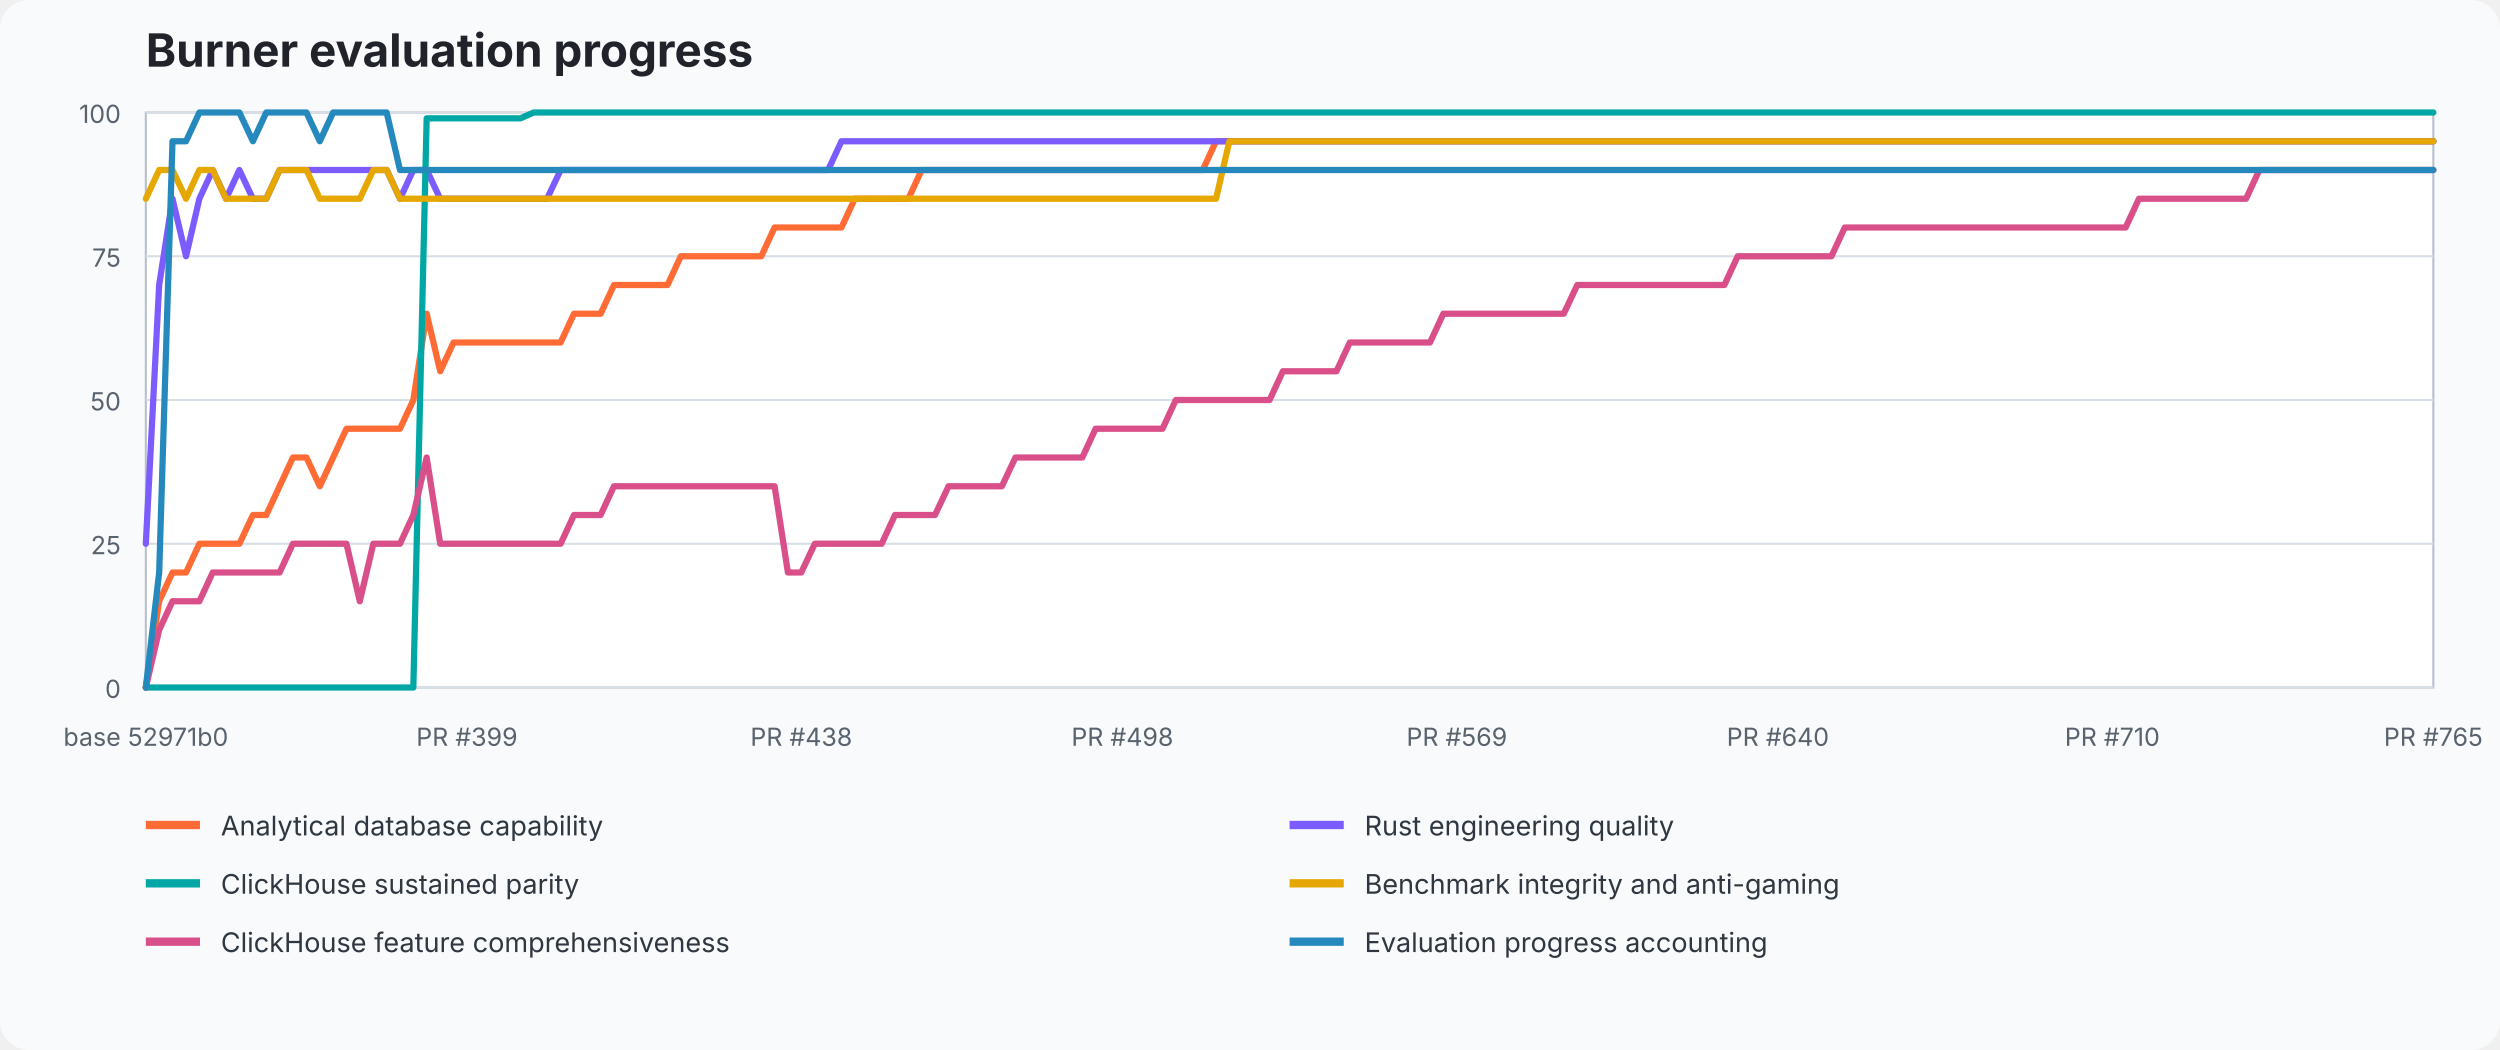
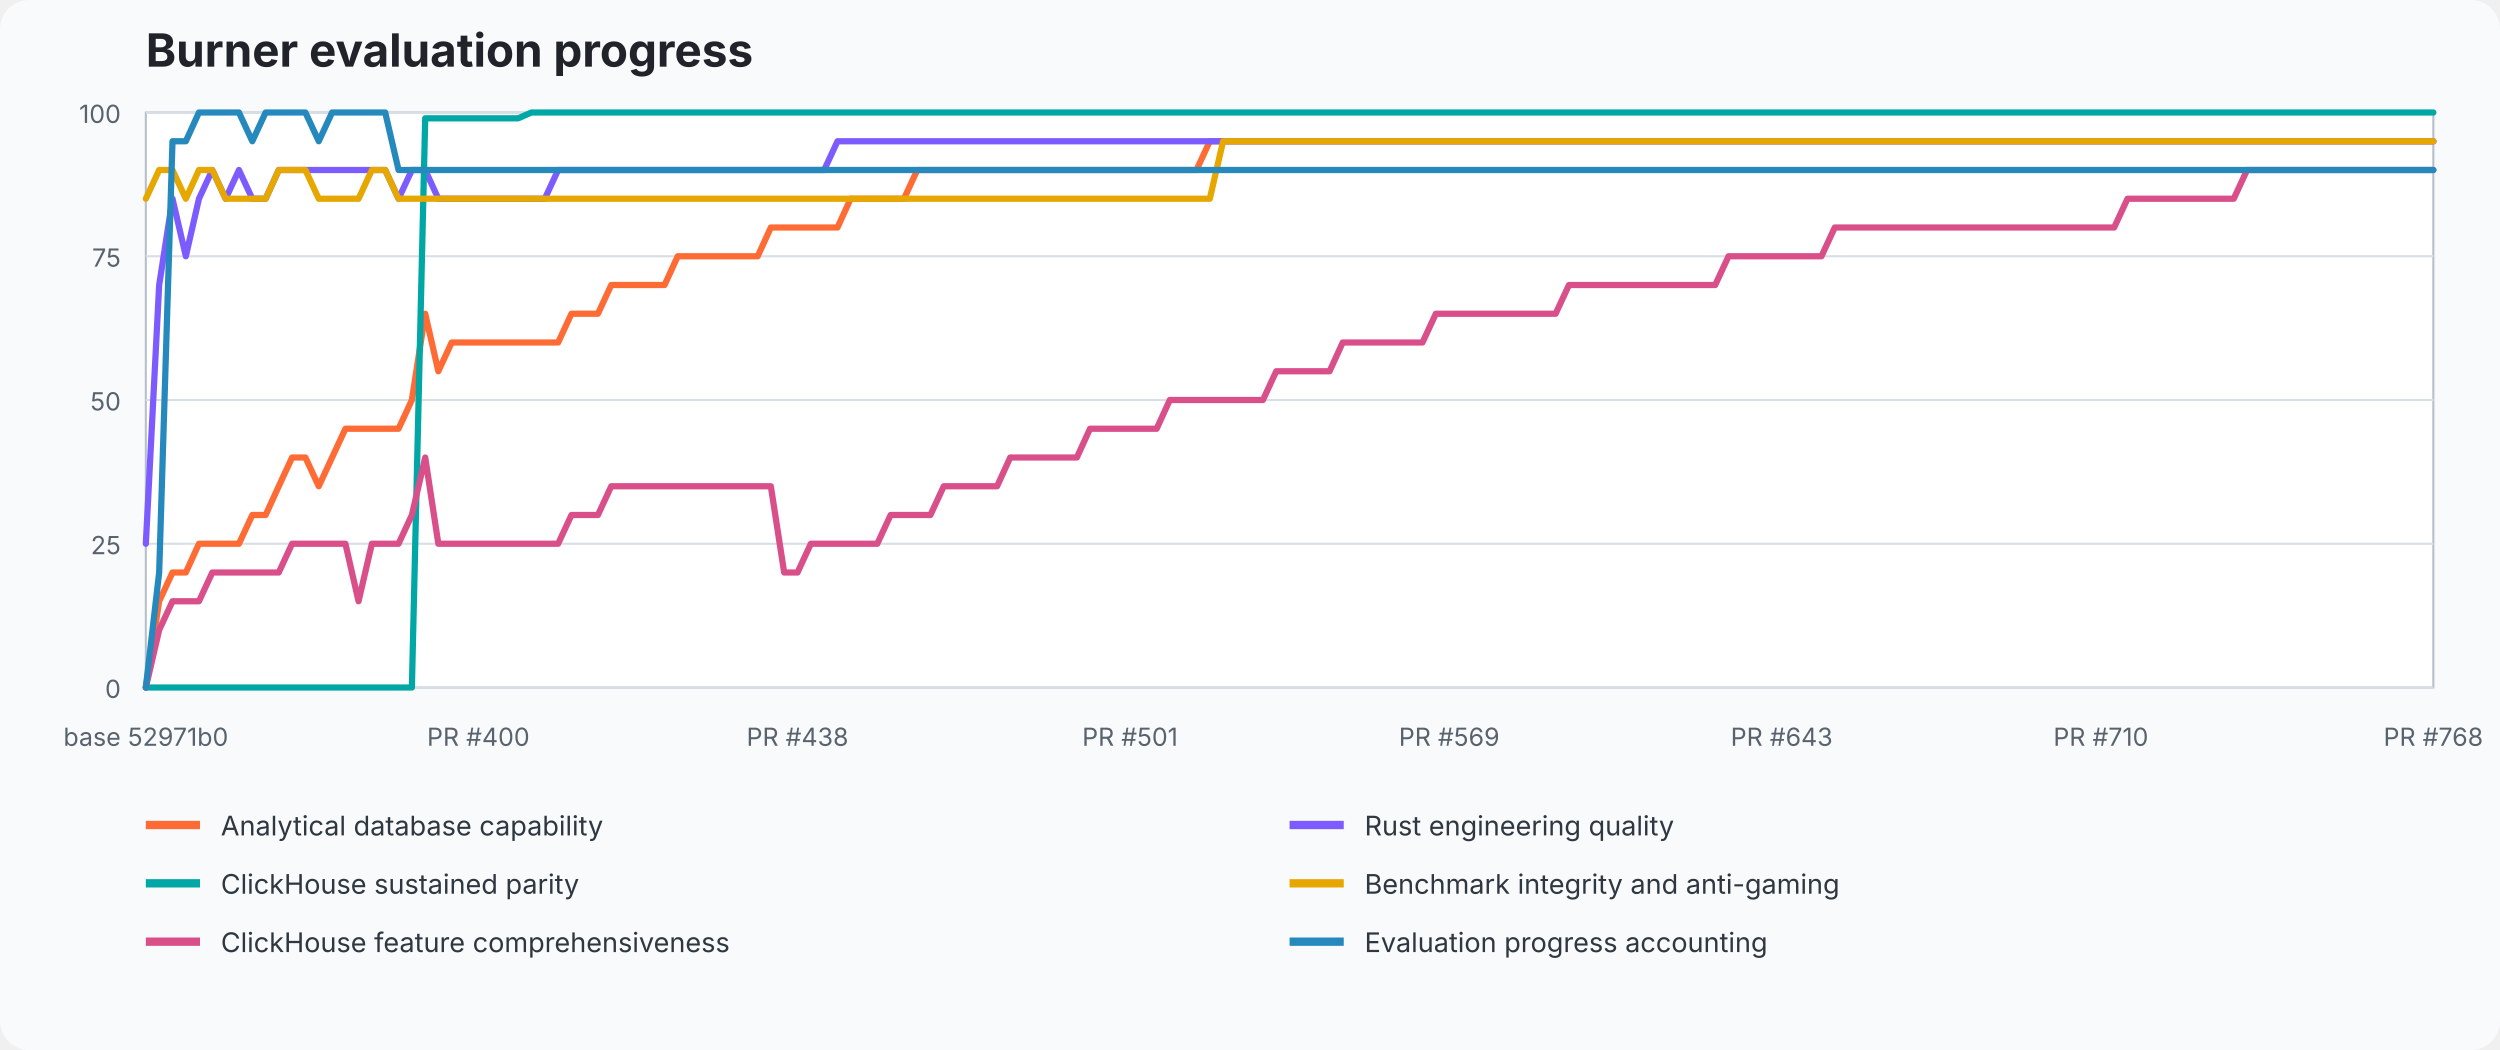
<svg xmlns="http://www.w3.org/2000/svg" width="1200" height="504" viewBox="0 0 1200 504" role="img" aria-labelledby="title desc">
  <style>text{font-family:ui-sans-serif,system-ui,-apple-system,BlinkMacSystemFont,"Segoe UI",sans-serif}.title{font-size:22px;font-weight:700;fill:#20242a}.axis{font-size:12px;fill:#59636e}.legend{font-size:13px;fill:#2f3740}.grid{stroke:#d8dee5;stroke-width:1}.plot{fill:#fff;stroke:#b7c0ca}</style>
  <rect width="100%" height="100%" fill="#f8fafc" rx="14" />
  <text x="70" y="32" class="title">Burner evaluation progress</text>
  <rect x="70" y="54" width="1098" height="276" class="plot" />
  <line x1="70" y1="330" x2="1168" y2="330" class="grid" />
  <text x="58" y="335" text-anchor="end" class="axis">0</text>
  <line x1="70" y1="261" x2="1168" y2="261" class="grid" />
  <text x="58" y="266" text-anchor="end" class="axis">25</text>
  <line x1="70" y1="192" x2="1168" y2="192" class="grid" />
  <text x="58" y="197" text-anchor="end" class="axis">50</text>
  <line x1="70" y1="123" x2="1168" y2="123" class="grid" />
  <text x="58" y="128" text-anchor="end" class="axis">75</text>
  <line x1="70" y1="54" x2="1168" y2="54" class="grid" />
  <text x="58" y="59" text-anchor="end" class="axis">100</text>
-   <polyline points="70.0,330.0 76.4,288.6 82.8,274.8 89.3,274.8 95.7,261.0 102.1,261.0 108.5,261.0 114.9,261.0 121.4,247.2 127.8,247.2 134.2,233.4 140.6,219.6 147.1,219.6 153.5,233.4 159.9,219.6 166.3,205.8 172.7,205.8 179.2,205.8 185.6,205.8 192.0,205.8 198.4,192.0 204.8,150.6 211.3,178.2 217.7,164.4 224.1,164.4 230.5,164.4 236.9,164.4 243.4,164.4 249.8,164.4 256.2,164.4 262.6,164.4 269.1,164.4 275.5,150.6 281.9,150.6 288.3,150.6 294.7,136.8 301.2,136.8 307.6,136.8 314.0,136.8 320.4,136.8 326.8,123.0 333.3,123.0 339.7,123.0 346.1,123.0 352.5,123.0 358.9,123.0 365.4,123.0 371.8,109.2 378.2,109.2 384.6,109.2 391.1,109.2 397.5,109.2 403.9,109.2 410.3,95.4 416.7,95.4 423.2,95.4 429.6,95.4 436.0,95.4 442.4,81.6 448.8,81.6 455.3,81.6 461.7,81.6 468.1,81.6 474.5,81.6 480.9,81.6 487.4,81.6 493.8,81.6 500.2,81.6 506.6,81.6 513.1,81.6 519.5,81.6 525.9,81.6 532.3,81.6 538.7,81.6 545.2,81.6 551.6,81.6 558.0,81.6 564.4,81.6 570.8,81.6 577.3,81.6 583.7,67.8 590.1,67.8 596.5,67.8 602.9,67.8 609.4,67.8 615.8,67.8 622.2,67.8 628.6,67.8 635.1,67.8 641.5,67.8 647.9,67.8 654.3,67.8 660.7,67.8 667.2,67.8 673.6,67.8 680.0,67.8 686.4,67.8 692.8,67.8 699.3,67.8 705.7,67.8 712.1,67.8 718.5,67.8 724.9,67.8 731.4,67.8 737.8,67.8 744.2,67.8 750.6,67.8 757.1,67.8 763.5,67.8 769.9,67.8 776.3,67.8 782.7,67.8 789.2,67.8 795.6,67.8 802.0,67.8 808.4,67.8 814.8,67.8 821.3,67.8 827.7,67.8 834.1,67.8 840.5,67.8 846.9,67.8 853.4,67.8 859.8,67.8 866.2,67.8 872.6,67.8 879.1,67.8 885.5,67.8 891.9,67.8 898.3,67.8 904.7,67.8 911.2,67.8 917.6,67.8 924.0,67.8 930.4,67.8 936.8,67.8 943.3,67.8 949.7,67.8 956.1,67.8 962.5,67.8 968.9,67.8 975.4,67.8 981.8,67.8 988.2,67.8 994.6,67.8 1001.1,67.8 1007.5,67.8 1013.9,67.8 1020.3,67.8 1026.7,67.8 1033.2,67.8 1039.6,67.8 1046.0,67.8 1052.4,67.8 1058.8,67.8 1065.3,67.8 1071.7,67.8 1078.1,67.8 1084.5,67.8 1090.9,67.8 1097.4,67.8 1103.8,67.8 1110.2,67.8 1116.6,67.8 1123.1,67.8 1129.5,67.8 1135.9,67.8 1142.3,67.8 1148.7,67.8 1155.2,67.8 1161.6,67.8 1168.0,67.8" fill="none" stroke="#ff6b35" stroke-width="3" stroke-linejoin="round" stroke-linecap="round" />
-   <polyline points="70.0,261.0 76.4,136.8 82.8,95.4 89.3,123.0 95.7,95.4 102.1,81.6 108.5,95.4 114.9,81.6 121.4,95.4 127.8,95.4 134.2,81.6 140.6,81.6 147.1,81.6 153.5,81.6 159.9,81.6 166.3,81.6 172.7,81.6 179.2,81.6 185.6,81.6 192.0,95.4 198.4,81.6 204.8,81.6 211.3,95.4 217.7,95.4 224.1,95.4 230.5,95.4 236.9,95.4 243.4,95.4 249.8,95.4 256.2,95.4 262.6,95.4 269.1,81.6 275.5,81.6 281.9,81.6 288.3,81.6 294.7,81.6 301.2,81.6 307.6,81.6 314.0,81.6 320.4,81.6 326.8,81.6 333.3,81.6 339.7,81.6 346.1,81.6 352.5,81.6 358.9,81.6 365.4,81.6 371.8,81.6 378.2,81.6 384.6,81.6 391.1,81.6 397.5,81.6 403.9,67.8 410.3,67.8 416.7,67.8 423.2,67.8 429.6,67.8 436.0,67.8 442.4,67.8 448.8,67.8 455.3,67.8 461.7,67.8 468.1,67.8 474.5,67.8 480.9,67.8 487.4,67.8 493.8,67.8 500.2,67.8 506.6,67.8 513.1,67.8 519.5,67.8 525.9,67.8 532.3,67.8 538.7,67.8 545.2,67.8 551.6,67.8 558.0,67.8 564.4,67.8 570.8,67.8 577.3,67.8 583.7,67.8 590.1,67.8 596.5,67.8 602.9,67.8 609.4,67.8 615.8,67.8 622.2,67.8 628.6,67.8 635.1,67.8 641.5,67.8 647.9,67.8 654.3,67.8 660.7,67.8 667.2,67.8 673.6,67.8 680.0,67.8 686.4,67.8 692.8,67.8 699.3,67.8 705.7,67.8 712.1,67.8 718.5,67.8 724.9,67.8 731.4,67.8 737.8,67.8 744.2,67.8 750.6,67.8 757.1,67.8 763.5,67.8 769.9,67.8 776.3,67.8 782.7,67.8 789.2,67.8 795.6,67.8 802.0,67.8 808.4,67.8 814.8,67.8 821.3,67.8 827.7,67.8 834.1,67.8 840.5,67.8 846.9,67.8 853.4,67.8 859.8,67.8 866.2,67.8 872.6,67.8 879.1,67.8 885.5,67.8 891.9,67.8 898.3,67.8 904.7,67.8 911.2,67.8 917.6,67.8 924.0,67.8 930.4,67.8 936.8,67.8 943.3,67.8 949.7,67.8 956.1,67.8 962.5,67.8 968.9,67.8 975.4,67.8 981.8,67.8 988.2,67.8 994.6,67.8 1001.1,67.8 1007.5,67.8 1013.9,67.8 1020.3,67.8 1026.7,67.8 1033.2,67.8 1039.6,67.8 1046.0,67.8 1052.4,67.8 1058.8,67.8 1065.3,67.8 1071.7,67.8 1078.1,67.8 1084.5,67.8 1090.9,67.8 1097.4,67.8 1103.8,67.8 1110.2,67.8 1116.6,67.8 1123.1,67.8 1129.5,67.8 1135.9,67.8 1142.3,67.8 1148.7,67.8 1155.2,67.8 1161.6,67.8 1168.0,67.8" fill="none" stroke="#7c5cff" stroke-width="3" stroke-linejoin="round" stroke-linecap="round" />
-   <polyline points="70.0,330.0 76.4,330.0 82.8,330.0 89.3,330.0 95.7,330.0 102.1,330.0 108.5,330.0 114.9,330.0 121.4,330.0 127.8,330.0 134.2,330.0 140.6,330.0 147.1,330.0 153.5,330.0 159.9,330.0 166.3,330.0 172.7,330.0 179.2,330.0 185.6,330.0 192.0,330.0 198.4,330.0 204.8,56.8 211.3,56.8 217.7,56.8 224.1,56.8 230.5,56.8 236.9,56.8 243.4,56.8 249.8,56.8 256.2,54.0 262.6,54.0 269.1,54.0 275.5,54.0 281.9,54.0 288.3,54.0 294.7,54.0 301.2,54.0 307.6,54.0 314.0,54.0 320.4,54.0 326.8,54.0 333.3,54.0 339.7,54.0 346.1,54.0 352.5,54.0 358.9,54.0 365.4,54.0 371.8,54.0 378.2,54.0 384.6,54.0 391.1,54.0 397.5,54.0 403.9,54.0 410.3,54.0 416.7,54.0 423.2,54.0 429.6,54.0 436.0,54.0 442.4,54.0 448.8,54.0 455.3,54.0 461.7,54.0 468.1,54.0 474.5,54.0 480.9,54.0 487.4,54.0 493.8,54.0 500.2,54.0 506.6,54.0 513.1,54.0 519.5,54.0 525.9,54.0 532.3,54.0 538.7,54.0 545.2,54.0 551.6,54.0 558.0,54.0 564.4,54.0 570.8,54.0 577.3,54.0 583.7,54.0 590.1,54.0 596.5,54.0 602.9,54.0 609.4,54.0 615.8,54.0 622.2,54.0 628.6,54.0 635.1,54.0 641.5,54.0 647.9,54.0 654.3,54.0 660.7,54.0 667.2,54.0 673.6,54.0 680.0,54.0 686.4,54.0 692.8,54.0 699.3,54.0 705.7,54.0 712.1,54.0 718.5,54.0 724.9,54.0 731.4,54.0 737.8,54.0 744.2,54.0 750.6,54.0 757.1,54.0 763.5,54.0 769.9,54.0 776.3,54.0 782.7,54.0 789.2,54.0 795.6,54.0 802.0,54.0 808.4,54.0 814.8,54.0 821.3,54.0 827.7,54.0 834.1,54.0 840.5,54.0 846.9,54.0 853.4,54.0 859.8,54.0 866.2,54.0 872.6,54.0 879.1,54.0 885.5,54.0 891.9,54.0 898.3,54.0 904.7,54.0 911.2,54.0 917.6,54.0 924.0,54.0 930.4,54.0 936.8,54.0 943.3,54.0 949.7,54.0 956.1,54.0 962.5,54.0 968.9,54.0 975.4,54.0 981.8,54.0 988.2,54.0 994.6,54.0 1001.1,54.0 1007.5,54.0 1013.9,54.0 1020.3,54.0 1026.7,54.0 1033.2,54.0 1039.6,54.0 1046.0,54.0 1052.4,54.0 1058.8,54.0 1065.3,54.0 1071.7,54.0 1078.1,54.0 1084.5,54.0 1090.9,54.0 1097.4,54.0 1103.8,54.0 1110.2,54.0 1116.6,54.0 1123.1,54.0 1129.5,54.0 1135.9,54.0 1142.3,54.0 1148.7,54.0 1155.2,54.0 1161.6,54.0 1168.0,54.0" fill="none" stroke="#00a7a5" stroke-width="3" stroke-linejoin="round" stroke-linecap="round" />
-   <polyline points="70.0,95.4 76.4,81.6 82.8,81.6 89.3,95.4 95.7,81.6 102.1,81.6 108.5,95.4 114.9,95.4 121.4,95.4 127.8,95.4 134.2,81.6 140.6,81.6 147.1,81.6 153.5,95.4 159.9,95.4 166.3,95.4 172.7,95.4 179.2,81.6 185.6,81.6 192.0,95.4 198.4,95.4 204.8,95.4 211.3,95.4 217.7,95.4 224.1,95.4 230.5,95.4 236.9,95.4 243.4,95.4 249.8,95.4 256.2,95.4 262.6,95.4 269.1,95.4 275.5,95.4 281.9,95.4 288.3,95.4 294.7,95.4 301.2,95.4 307.6,95.4 314.0,95.4 320.4,95.4 326.8,95.4 333.3,95.4 339.7,95.4 346.1,95.4 352.5,95.4 358.9,95.4 365.4,95.4 371.8,95.4 378.2,95.4 384.6,95.4 391.1,95.4 397.5,95.4 403.9,95.4 410.3,95.4 416.7,95.4 423.2,95.4 429.6,95.4 436.0,95.4 442.4,95.4 448.8,95.4 455.3,95.4 461.7,95.4 468.1,95.4 474.5,95.4 480.9,95.4 487.4,95.4 493.8,95.4 500.2,95.4 506.6,95.4 513.1,95.4 519.5,95.4 525.9,95.4 532.3,95.4 538.7,95.4 545.2,95.4 551.6,95.4 558.0,95.4 564.4,95.4 570.8,95.4 577.3,95.4 583.7,95.4 590.1,67.8 596.5,67.8 602.9,67.8 609.4,67.8 615.8,67.8 622.2,67.8 628.6,67.8 635.1,67.8 641.5,67.8 647.9,67.8 654.3,67.8 660.7,67.8 667.2,67.8 673.6,67.8 680.0,67.8 686.4,67.8 692.8,67.8 699.3,67.8 705.7,67.8 712.1,67.8 718.5,67.8 724.9,67.8 731.4,67.8 737.8,67.8 744.2,67.8 750.6,67.8 757.1,67.8 763.5,67.8 769.9,67.8 776.3,67.8 782.7,67.8 789.2,67.8 795.6,67.8 802.0,67.8 808.4,67.8 814.8,67.8 821.3,67.8 827.7,67.8 834.1,67.8 840.5,67.8 846.9,67.8 853.4,67.8 859.8,67.8 866.2,67.8 872.6,67.8 879.1,67.8 885.5,67.8 891.9,67.8 898.3,67.8 904.7,67.8 911.2,67.8 917.6,67.8 924.0,67.8 930.4,67.8 936.8,67.8 943.3,67.8 949.7,67.8 956.1,67.8 962.5,67.8 968.9,67.8 975.4,67.8 981.8,67.8 988.2,67.8 994.6,67.8 1001.1,67.8 1007.5,67.8 1013.9,67.8 1020.3,67.8 1026.7,67.8 1033.2,67.8 1039.6,67.8 1046.0,67.8 1052.4,67.8 1058.8,67.8 1065.3,67.8 1071.7,67.8 1078.1,67.8 1084.5,67.8 1090.9,67.8 1097.4,67.8 1103.8,67.8 1110.2,67.8 1116.6,67.8 1123.1,67.8 1129.5,67.8 1135.9,67.8 1142.3,67.8 1148.7,67.8 1155.2,67.8 1161.6,67.8 1168.0,67.8" fill="none" stroke="#e6a700" stroke-width="3" stroke-linejoin="round" stroke-linecap="round" />
-   <polyline points="70.0,330.0 76.4,302.4 82.8,288.6 89.3,288.6 95.7,288.6 102.1,274.8 108.5,274.8 114.9,274.8 121.4,274.8 127.8,274.8 134.2,274.8 140.6,261.0 147.1,261.0 153.5,261.0 159.9,261.0 166.3,261.0 172.7,288.6 179.2,261.0 185.6,261.0 192.0,261.0 198.4,247.2 204.8,219.6 211.3,261.0 217.7,261.0 224.1,261.0 230.5,261.0 236.9,261.0 243.4,261.0 249.8,261.0 256.2,261.0 262.6,261.0 269.1,261.0 275.5,247.2 281.9,247.2 288.3,247.2 294.7,233.4 301.2,233.4 307.6,233.4 314.0,233.4 320.4,233.4 326.8,233.4 333.3,233.4 339.7,233.4 346.1,233.4 352.5,233.4 358.9,233.4 365.4,233.4 371.8,233.4 378.2,274.8 384.6,274.8 391.1,261.0 397.5,261.0 403.9,261.0 410.3,261.0 416.7,261.0 423.2,261.0 429.6,247.2 436.0,247.2 442.4,247.2 448.8,247.2 455.3,233.4 461.7,233.4 468.1,233.4 474.5,233.4 480.9,233.4 487.4,219.6 493.8,219.6 500.2,219.6 506.6,219.6 513.1,219.6 519.5,219.6 525.9,205.8 532.3,205.8 538.7,205.8 545.2,205.8 551.6,205.8 558.0,205.8 564.4,192.0 570.8,192.0 577.3,192.0 583.7,192.0 590.1,192.0 596.5,192.0 602.9,192.0 609.4,192.0 615.8,178.2 622.2,178.2 628.6,178.2 635.1,178.2 641.5,178.2 647.9,164.4 654.3,164.4 660.7,164.4 667.2,164.4 673.6,164.4 680.0,164.4 686.4,164.4 692.8,150.6 699.3,150.6 705.7,150.6 712.1,150.6 718.5,150.6 724.9,150.6 731.4,150.6 737.8,150.6 744.2,150.6 750.6,150.6 757.1,136.8 763.5,136.8 769.9,136.8 776.3,136.8 782.7,136.8 789.2,136.8 795.6,136.8 802.0,136.8 808.4,136.8 814.8,136.8 821.3,136.8 827.7,136.8 834.1,123.0 840.5,123.0 846.9,123.0 853.4,123.0 859.8,123.0 866.2,123.0 872.6,123.0 879.1,123.0 885.5,109.2 891.9,109.2 898.3,109.2 904.7,109.2 911.2,109.2 917.6,109.2 924.0,109.2 930.4,109.2 936.8,109.2 943.3,109.2 949.7,109.2 956.1,109.2 962.5,109.2 968.9,109.2 975.4,109.2 981.8,109.2 988.2,109.2 994.6,109.2 1001.1,109.2 1007.5,109.2 1013.9,109.2 1020.3,109.2 1026.7,95.4 1033.2,95.4 1039.6,95.4 1046.0,95.4 1052.4,95.4 1058.8,95.4 1065.3,95.4 1071.7,95.4 1078.1,95.4 1084.5,81.6 1090.9,81.6 1097.4,81.6 1103.8,81.6 1110.2,81.6 1116.6,81.6 1123.1,81.6 1129.5,81.6 1135.9,81.6 1142.3,81.6 1148.7,81.6 1155.2,81.6 1161.6,81.6 1168.0,81.6" fill="none" stroke="#d94f8a" stroke-width="3" stroke-linejoin="round" stroke-linecap="round" />
-   <polyline points="70.0,330.0 76.4,274.8 82.8,67.8 89.3,67.8 95.7,54.0 102.1,54.0 108.5,54.0 114.9,54.0 121.4,67.8 127.8,54.0 134.2,54.0 140.6,54.0 147.1,54.0 153.5,67.8 159.9,54.0 166.3,54.0 172.7,54.0 179.2,54.0 185.6,54.0 192.0,81.6 198.4,81.6 204.8,81.6 211.3,81.6 217.7,81.6 224.1,81.6 230.5,81.6 236.9,81.6 243.4,81.6 249.8,81.6 256.2,81.6 262.6,81.6 269.1,81.6 275.5,81.6 281.9,81.6 288.3,81.6 294.7,81.6 301.2,81.6 307.6,81.6 314.0,81.6 320.4,81.6 326.8,81.6 333.3,81.6 339.7,81.6 346.1,81.6 352.5,81.6 358.9,81.6 365.4,81.6 371.8,81.6 378.2,81.6 384.6,81.6 391.1,81.6 397.5,81.6 403.9,81.6 410.3,81.6 416.7,81.6 423.2,81.6 429.6,81.6 436.0,81.6 442.4,81.6 448.8,81.6 455.3,81.6 461.7,81.6 468.1,81.6 474.5,81.6 480.9,81.6 487.4,81.6 493.8,81.6 500.2,81.6 506.6,81.6 513.1,81.6 519.5,81.6 525.9,81.6 532.3,81.6 538.7,81.6 545.2,81.6 551.6,81.6 558.0,81.6 564.4,81.6 570.8,81.6 577.3,81.6 583.7,81.6 590.1,81.6 596.5,81.6 602.9,81.6 609.4,81.6 615.8,81.6 622.2,81.6 628.6,81.6 635.1,81.6 641.5,81.6 647.9,81.6 654.3,81.6 660.7,81.6 667.2,81.6 673.6,81.6 680.0,81.6 686.4,81.6 692.8,81.6 699.3,81.6 705.7,81.6 712.1,81.6 718.5,81.6 724.9,81.6 731.4,81.6 737.8,81.6 744.2,81.6 750.6,81.6 757.1,81.6 763.5,81.6 769.9,81.6 776.3,81.6 782.7,81.6 789.2,81.6 795.6,81.6 802.0,81.6 808.4,81.6 814.8,81.6 821.3,81.6 827.7,81.6 834.1,81.6 840.5,81.6 846.9,81.6 853.4,81.6 859.8,81.6 866.2,81.6 872.6,81.6 879.1,81.6 885.5,81.6 891.9,81.6 898.3,81.6 904.7,81.6 911.2,81.6 917.6,81.6 924.0,81.6 930.4,81.6 936.8,81.6 943.3,81.6 949.7,81.6 956.1,81.6 962.5,81.6 968.9,81.6 975.4,81.6 981.8,81.6 988.2,81.6 994.6,81.6 1001.1,81.6 1007.5,81.6 1013.9,81.6 1020.3,81.6 1026.7,81.6 1033.2,81.6 1039.6,81.6 1046.0,81.6 1052.4,81.6 1058.8,81.6 1065.3,81.6 1071.7,81.6 1078.1,81.6 1084.5,81.6 1090.9,81.6 1097.4,81.6 1103.8,81.6 1110.2,81.6 1116.6,81.6 1123.1,81.6 1129.5,81.6 1135.9,81.6 1142.3,81.6 1148.7,81.6 1155.2,81.6 1161.6,81.6 1168.0,81.6" fill="none" stroke="#2589bd" stroke-width="3" stroke-linejoin="round" stroke-linecap="round" />
+   <polyline points="70.0,330.0 76.4,288.6 82.8,274.8 89.2,274.8 95.5,261.0 101.9,261.0 108.3,261.0 114.7,261.0 121.1,247.2 127.5,247.2 133.8,233.4 140.2,219.6 146.6,219.6 153.0,233.4 159.4,219.6 165.8,205.8 172.1,205.8 178.5,205.8 184.9,205.8 191.3,205.8 197.7,192.0 204.1,150.6 210.4,178.2 216.8,164.4 223.2,164.4 229.6,164.4 236.0,164.4 242.4,164.4 248.7,164.4 255.1,164.4 261.5,164.4 267.9,164.4 274.3,150.6 280.7,150.6 287.0,150.6 293.4,136.8 299.8,136.8 306.2,136.8 312.6,136.8 319.0,136.8 325.3,123.0 331.7,123.0 338.1,123.0 344.5,123.0 350.9,123.0 357.3,123.0 363.7,123.0 370.0,109.2 376.4,109.2 382.8,109.2 389.2,109.2 395.6,109.2 402.0,109.2 408.3,95.4 414.7,95.4 421.1,95.4 427.5,95.4 433.9,95.4 440.3,81.6 446.6,81.6 453.0,81.6 459.4,81.6 465.8,81.6 472.2,81.6 478.6,81.6 484.9,81.6 491.3,81.6 497.7,81.6 504.1,81.6 510.5,81.6 516.9,81.6 523.2,81.6 529.6,81.6 536.0,81.6 542.4,81.6 548.8,81.6 555.2,81.6 561.5,81.6 567.9,81.6 574.3,81.6 580.7,67.8 587.1,67.8 593.5,67.8 599.8,67.8 606.2,67.8 612.6,67.8 619.0,67.8 625.4,67.8 631.8,67.8 638.2,67.8 644.5,67.8 650.9,67.8 657.3,67.8 663.7,67.8 670.1,67.8 676.5,67.8 682.8,67.8 689.2,67.8 695.6,67.8 702.0,67.8 708.4,67.8 714.8,67.8 721.1,67.8 727.5,67.8 733.9,67.8 740.3,67.8 746.7,67.8 753.1,67.8 759.4,67.8 765.8,67.8 772.2,67.8 778.6,67.8 785.0,67.8 791.4,67.8 797.7,67.8 804.1,67.8 810.5,67.8 816.9,67.8 823.3,67.8 829.7,67.8 836.0,67.8 842.4,67.8 848.8,67.8 855.2,67.8 861.6,67.8 868.0,67.8 874.3,67.8 880.7,67.8 887.1,67.8 893.5,67.8 899.9,67.8 906.3,67.8 912.7,67.8 919.0,67.8 925.4,67.8 931.8,67.8 938.2,67.8 944.6,67.8 951.0,67.8 957.3,67.8 963.7,67.8 970.1,67.8 976.5,67.8 982.9,67.8 989.3,67.8 995.6,67.8 1002.0,67.8 1008.4,67.8 1014.8,67.8 1021.2,67.8 1027.6,67.8 1033.9,67.8 1040.3,67.8 1046.7,67.8 1053.1,67.8 1059.5,67.8 1065.9,67.8 1072.2,67.8 1078.6,67.8 1085.0,67.8 1091.4,67.8 1097.8,67.8 1104.2,67.8 1110.5,67.8 1116.9,67.8 1123.3,67.8 1129.7,67.8 1136.1,67.8 1142.5,67.8 1148.8,67.8 1155.2,67.8 1161.6,67.8 1168.0,67.8" fill="none" stroke="#ff6b35" stroke-width="3" stroke-linejoin="round" stroke-linecap="round" />
+   <polyline points="70.0,261.0 76.4,136.8 82.8,95.4 89.2,123.0 95.5,95.4 101.9,81.6 108.3,95.4 114.7,81.6 121.1,95.4 127.5,95.4 133.8,81.6 140.2,81.6 146.6,81.6 153.0,81.6 159.4,81.6 165.8,81.6 172.1,81.6 178.5,81.6 184.9,81.6 191.3,95.4 197.7,81.6 204.1,81.6 210.4,95.4 216.8,95.4 223.2,95.4 229.6,95.4 236.0,95.4 242.4,95.4 248.7,95.4 255.1,95.4 261.5,95.4 267.9,81.6 274.3,81.6 280.7,81.6 287.0,81.6 293.4,81.6 299.8,81.6 306.2,81.6 312.6,81.6 319.0,81.6 325.3,81.6 331.7,81.6 338.1,81.6 344.5,81.6 350.9,81.6 357.3,81.6 363.7,81.6 370.0,81.6 376.4,81.6 382.8,81.6 389.2,81.6 395.6,81.6 402.0,67.8 408.3,67.8 414.7,67.8 421.1,67.8 427.5,67.8 433.9,67.8 440.3,67.8 446.6,67.8 453.0,67.8 459.4,67.8 465.8,67.8 472.2,67.8 478.6,67.8 484.9,67.8 491.3,67.8 497.7,67.8 504.1,67.8 510.5,67.8 516.9,67.8 523.2,67.8 529.6,67.8 536.0,67.8 542.4,67.8 548.8,67.8 555.2,67.8 561.5,67.8 567.9,67.8 574.3,67.8 580.7,67.8 587.1,67.8 593.5,67.8 599.8,67.8 606.2,67.8 612.6,67.8 619.0,67.8 625.4,67.8 631.8,67.8 638.2,67.8 644.5,67.8 650.9,67.8 657.3,67.8 663.7,67.8 670.1,67.8 676.5,67.8 682.8,67.8 689.2,67.8 695.6,67.8 702.0,67.8 708.4,67.8 714.8,67.8 721.1,67.8 727.5,67.8 733.9,67.8 740.3,67.8 746.7,67.8 753.1,67.8 759.4,67.8 765.8,67.8 772.2,67.8 778.6,67.8 785.0,67.8 791.4,67.8 797.7,67.8 804.1,67.8 810.5,67.8 816.9,67.8 823.3,67.8 829.7,67.8 836.0,67.8 842.4,67.8 848.8,67.8 855.2,67.8 861.6,67.8 868.0,67.8 874.3,67.8 880.7,67.8 887.1,67.8 893.5,67.8 899.9,67.8 906.3,67.8 912.7,67.8 919.0,67.8 925.4,67.8 931.8,67.8 938.2,67.8 944.6,67.8 951.0,67.8 957.3,67.8 963.7,67.8 970.1,67.8 976.5,67.8 982.9,67.8 989.3,67.8 995.6,67.8 1002.0,67.8 1008.4,67.8 1014.8,67.8 1021.2,67.8 1027.6,67.8 1033.9,67.8 1040.3,67.8 1046.7,67.8 1053.1,67.8 1059.5,67.8 1065.9,67.8 1072.2,67.8 1078.6,67.8 1085.0,67.8 1091.4,67.8 1097.8,67.8 1104.2,67.8 1110.5,67.8 1116.9,67.8 1123.3,67.8 1129.7,67.8 1136.1,67.8 1142.5,67.8 1148.8,67.8 1155.2,67.8 1161.6,67.8 1168.0,67.8" fill="none" stroke="#7c5cff" stroke-width="3" stroke-linejoin="round" stroke-linecap="round" />
+   <polyline points="70.0,330.0 76.4,330.0 82.8,330.0 89.2,330.0 95.5,330.0 101.9,330.0 108.3,330.0 114.7,330.0 121.1,330.0 127.5,330.0 133.8,330.0 140.2,330.0 146.6,330.0 153.0,330.0 159.4,330.0 165.8,330.0 172.1,330.0 178.5,330.0 184.9,330.0 191.3,330.0 197.7,330.0 204.1,56.8 210.4,56.8 216.8,56.8 223.2,56.8 229.6,56.8 236.0,56.8 242.4,56.8 248.7,56.8 255.1,54.0 261.5,54.0 267.9,54.0 274.3,54.0 280.7,54.0 287.0,54.0 293.4,54.0 299.8,54.0 306.2,54.0 312.6,54.0 319.0,54.0 325.3,54.0 331.7,54.0 338.1,54.0 344.5,54.0 350.9,54.0 357.3,54.0 363.7,54.0 370.0,54.0 376.4,54.0 382.8,54.0 389.2,54.0 395.6,54.0 402.0,54.0 408.3,54.0 414.7,54.0 421.1,54.0 427.5,54.0 433.9,54.0 440.3,54.0 446.6,54.0 453.0,54.0 459.4,54.0 465.8,54.0 472.2,54.0 478.6,54.0 484.9,54.0 491.3,54.0 497.7,54.0 504.1,54.0 510.5,54.0 516.9,54.0 523.2,54.0 529.6,54.0 536.0,54.0 542.4,54.0 548.8,54.0 555.2,54.0 561.5,54.0 567.9,54.0 574.3,54.0 580.7,54.0 587.1,54.0 593.5,54.0 599.8,54.0 606.2,54.0 612.6,54.0 619.0,54.0 625.4,54.0 631.8,54.0 638.2,54.0 644.5,54.0 650.9,54.0 657.3,54.0 663.7,54.0 670.1,54.0 676.5,54.0 682.8,54.0 689.2,54.0 695.6,54.0 702.0,54.0 708.4,54.0 714.8,54.0 721.1,54.0 727.5,54.0 733.9,54.0 740.3,54.0 746.7,54.0 753.1,54.0 759.4,54.0 765.8,54.0 772.2,54.0 778.6,54.0 785.0,54.0 791.4,54.0 797.7,54.0 804.1,54.0 810.5,54.0 816.9,54.0 823.3,54.0 829.7,54.0 836.0,54.0 842.4,54.0 848.8,54.0 855.2,54.0 861.6,54.0 868.0,54.0 874.3,54.0 880.7,54.0 887.1,54.0 893.5,54.0 899.9,54.0 906.3,54.0 912.7,54.0 919.0,54.0 925.4,54.0 931.8,54.0 938.2,54.0 944.6,54.0 951.0,54.0 957.3,54.0 963.7,54.0 970.1,54.0 976.5,54.0 982.9,54.0 989.3,54.0 995.6,54.0 1002.0,54.0 1008.4,54.0 1014.8,54.0 1021.2,54.0 1027.6,54.0 1033.9,54.0 1040.3,54.0 1046.7,54.0 1053.1,54.0 1059.5,54.0 1065.9,54.0 1072.2,54.0 1078.6,54.0 1085.0,54.0 1091.4,54.0 1097.8,54.0 1104.2,54.0 1110.5,54.0 1116.9,54.0 1123.3,54.0 1129.7,54.0 1136.1,54.0 1142.5,54.0 1148.8,54.0 1155.2,54.0 1161.6,54.0 1168.0,54.0" fill="none" stroke="#00a7a5" stroke-width="3" stroke-linejoin="round" stroke-linecap="round" />
+   <polyline points="70.0,95.4 76.4,81.6 82.8,81.6 89.2,95.4 95.5,81.6 101.9,81.6 108.3,95.4 114.7,95.4 121.1,95.4 127.5,95.4 133.8,81.6 140.2,81.6 146.6,81.6 153.0,95.4 159.4,95.4 165.8,95.4 172.1,95.4 178.5,81.6 184.9,81.6 191.3,95.4 197.7,95.4 204.1,95.4 210.4,95.4 216.8,95.4 223.2,95.4 229.6,95.4 236.0,95.4 242.4,95.4 248.7,95.4 255.1,95.4 261.5,95.4 267.9,95.4 274.3,95.4 280.7,95.4 287.0,95.4 293.4,95.4 299.8,95.4 306.2,95.4 312.6,95.4 319.0,95.4 325.3,95.4 331.7,95.4 338.1,95.4 344.5,95.4 350.9,95.4 357.3,95.4 363.7,95.4 370.0,95.4 376.4,95.4 382.8,95.4 389.2,95.4 395.6,95.4 402.0,95.4 408.3,95.4 414.7,95.4 421.1,95.4 427.5,95.4 433.9,95.4 440.3,95.4 446.6,95.4 453.0,95.4 459.4,95.4 465.8,95.4 472.2,95.4 478.6,95.4 484.9,95.4 491.3,95.4 497.7,95.4 504.1,95.4 510.5,95.4 516.9,95.4 523.2,95.4 529.6,95.4 536.0,95.4 542.4,95.4 548.8,95.4 555.2,95.4 561.5,95.4 567.9,95.4 574.3,95.4 580.7,95.4 587.1,67.8 593.5,67.8 599.8,67.8 606.2,67.8 612.6,67.8 619.0,67.8 625.4,67.8 631.8,67.8 638.2,67.8 644.5,67.8 650.9,67.8 657.3,67.8 663.7,67.8 670.1,67.8 676.5,67.8 682.8,67.8 689.2,67.8 695.6,67.8 702.0,67.8 708.4,67.8 714.8,67.8 721.1,67.8 727.5,67.8 733.9,67.8 740.3,67.8 746.7,67.8 753.1,67.8 759.4,67.8 765.8,67.8 772.2,67.8 778.6,67.8 785.0,67.8 791.4,67.8 797.7,67.8 804.1,67.8 810.5,67.8 816.9,67.8 823.3,67.8 829.7,67.8 836.0,67.8 842.4,67.8 848.8,67.8 855.2,67.8 861.6,67.8 868.0,67.8 874.3,67.8 880.7,67.8 887.1,67.8 893.5,67.8 899.9,67.8 906.3,67.8 912.7,67.8 919.0,67.8 925.4,67.8 931.8,67.8 938.2,67.8 944.6,67.8 951.0,67.8 957.3,67.8 963.7,67.8 970.1,67.8 976.5,67.8 982.9,67.8 989.3,67.8 995.6,67.8 1002.0,67.8 1008.4,67.8 1014.8,67.8 1021.2,67.8 1027.6,67.8 1033.9,67.8 1040.3,67.8 1046.7,67.8 1053.1,67.8 1059.5,67.8 1065.9,67.8 1072.2,67.8 1078.6,67.8 1085.0,67.8 1091.4,67.8 1097.8,67.8 1104.2,67.8 1110.5,67.8 1116.9,67.8 1123.3,67.8 1129.7,67.8 1136.1,67.8 1142.5,67.8 1148.8,67.8 1155.2,67.8 1161.6,67.8 1168.0,67.8" fill="none" stroke="#e6a700" stroke-width="3" stroke-linejoin="round" stroke-linecap="round" />
+   <polyline points="70.0,330.0 76.4,302.4 82.8,288.6 89.2,288.6 95.5,288.6 101.9,274.8 108.3,274.8 114.7,274.8 121.1,274.8 127.5,274.8 133.8,274.8 140.2,261.0 146.6,261.0 153.0,261.0 159.4,261.0 165.8,261.0 172.1,288.6 178.5,261.0 184.9,261.0 191.3,261.0 197.7,247.2 204.1,219.6 210.4,261.0 216.8,261.0 223.2,261.0 229.6,261.0 236.0,261.0 242.4,261.0 248.7,261.0 255.1,261.0 261.5,261.0 267.9,261.0 274.3,247.2 280.7,247.2 287.0,247.2 293.4,233.4 299.8,233.4 306.2,233.4 312.6,233.4 319.0,233.4 325.3,233.4 331.7,233.4 338.1,233.4 344.5,233.4 350.9,233.4 357.3,233.4 363.7,233.4 370.0,233.4 376.4,274.8 382.8,274.8 389.2,261.0 395.6,261.0 402.0,261.0 408.3,261.0 414.7,261.0 421.1,261.0 427.5,247.2 433.9,247.2 440.3,247.2 446.6,247.2 453.0,233.4 459.4,233.4 465.8,233.4 472.2,233.4 478.6,233.4 484.9,219.6 491.3,219.6 497.7,219.6 504.1,219.6 510.5,219.6 516.9,219.6 523.2,205.8 529.6,205.8 536.0,205.8 542.4,205.8 548.8,205.8 555.2,205.8 561.5,192.0 567.9,192.0 574.3,192.0 580.7,192.0 587.1,192.0 593.5,192.0 599.8,192.0 606.2,192.0 612.6,178.2 619.0,178.2 625.4,178.2 631.8,178.2 638.2,178.2 644.5,164.4 650.9,164.4 657.3,164.4 663.7,164.4 670.1,164.4 676.5,164.4 682.8,164.4 689.2,150.6 695.6,150.6 702.0,150.6 708.4,150.6 714.8,150.6 721.1,150.6 727.5,150.6 733.9,150.6 740.3,150.6 746.7,150.6 753.1,136.8 759.4,136.8 765.8,136.8 772.2,136.8 778.6,136.8 785.0,136.8 791.4,136.8 797.7,136.8 804.1,136.8 810.5,136.8 816.9,136.8 823.3,136.8 829.7,123.0 836.0,123.0 842.4,123.0 848.8,123.0 855.2,123.0 861.6,123.0 868.0,123.0 874.3,123.0 880.7,109.2 887.1,109.2 893.5,109.2 899.9,109.2 906.3,109.2 912.7,109.2 919.0,109.2 925.4,109.2 931.8,109.2 938.2,109.2 944.6,109.2 951.0,109.2 957.3,109.2 963.7,109.2 970.1,109.2 976.5,109.2 982.9,109.2 989.3,109.2 995.6,109.2 1002.0,109.2 1008.4,109.2 1014.8,109.2 1021.2,95.4 1027.6,95.4 1033.9,95.4 1040.3,95.4 1046.7,95.4 1053.1,95.4 1059.5,95.4 1065.9,95.4 1072.2,95.4 1078.6,81.6 1085.0,81.6 1091.4,81.6 1097.8,81.6 1104.2,81.6 1110.5,81.6 1116.9,81.6 1123.3,81.6 1129.7,81.6 1136.1,81.6 1142.5,81.6 1148.8,81.6 1155.2,81.6 1161.6,81.6 1168.0,81.6" fill="none" stroke="#d94f8a" stroke-width="3" stroke-linejoin="round" stroke-linecap="round" />
+   <polyline points="70.0,330.0 76.4,274.8 82.8,67.8 89.2,67.8 95.5,54.0 101.9,54.0 108.3,54.0 114.7,54.0 121.1,67.8 127.5,54.0 133.8,54.0 140.2,54.0 146.6,54.0 153.0,67.8 159.4,54.0 165.8,54.0 172.1,54.0 178.5,54.0 184.9,54.0 191.3,81.6 197.7,81.6 204.1,81.6 210.4,81.6 216.8,81.6 223.2,81.6 229.6,81.6 236.0,81.6 242.4,81.6 248.7,81.6 255.1,81.6 261.5,81.6 267.9,81.6 274.3,81.6 280.7,81.6 287.0,81.6 293.4,81.6 299.8,81.6 306.2,81.6 312.6,81.6 319.0,81.6 325.3,81.6 331.7,81.6 338.1,81.6 344.5,81.6 350.9,81.6 357.3,81.6 363.7,81.6 370.0,81.6 376.4,81.6 382.8,81.6 389.2,81.6 395.6,81.6 402.0,81.6 408.3,81.6 414.7,81.6 421.1,81.6 427.5,81.6 433.9,81.6 440.3,81.6 446.6,81.6 453.0,81.6 459.4,81.6 465.8,81.6 472.2,81.6 478.6,81.6 484.9,81.6 491.3,81.6 497.7,81.6 504.1,81.6 510.5,81.6 516.9,81.6 523.2,81.6 529.6,81.6 536.0,81.6 542.4,81.6 548.8,81.6 555.2,81.6 561.5,81.6 567.9,81.6 574.3,81.6 580.7,81.6 587.1,81.6 593.5,81.6 599.8,81.6 606.2,81.6 612.6,81.6 619.0,81.6 625.4,81.6 631.8,81.6 638.2,81.6 644.5,81.6 650.9,81.6 657.3,81.6 663.7,81.6 670.1,81.6 676.5,81.6 682.8,81.6 689.2,81.6 695.6,81.6 702.0,81.6 708.4,81.6 714.8,81.6 721.1,81.6 727.5,81.6 733.9,81.6 740.3,81.6 746.7,81.6 753.1,81.6 759.4,81.6 765.8,81.6 772.2,81.6 778.6,81.6 785.0,81.6 791.4,81.6 797.7,81.6 804.1,81.6 810.5,81.6 816.9,81.6 823.3,81.6 829.7,81.6 836.0,81.6 842.4,81.6 848.8,81.6 855.2,81.6 861.6,81.6 868.0,81.6 874.3,81.6 880.7,81.6 887.1,81.6 893.5,81.6 899.9,81.6 906.3,81.6 912.7,81.6 919.0,81.6 925.4,81.6 931.8,81.6 938.2,81.6 944.6,81.6 951.0,81.6 957.3,81.6 963.7,81.6 970.1,81.6 976.5,81.6 982.9,81.6 989.3,81.6 995.6,81.6 1002.0,81.6 1008.4,81.6 1014.8,81.6 1021.2,81.6 1027.6,81.6 1033.9,81.6 1040.3,81.6 1046.7,81.6 1053.1,81.6 1059.5,81.6 1065.9,81.6 1072.2,81.6 1078.6,81.6 1085.0,81.6 1091.4,81.6 1097.8,81.6 1104.2,81.6 1110.5,81.6 1116.9,81.6 1123.3,81.6 1129.7,81.6 1136.1,81.6 1142.5,81.6 1148.8,81.6 1155.2,81.6 1161.6,81.6 1168.0,81.6" fill="none" stroke="#2589bd" stroke-width="3" stroke-linejoin="round" stroke-linecap="round" />
  <text x="70" y="358" text-anchor="middle" class="axis">base 52971b0</text>
-   <text x="224.105" y="358" text-anchor="middle" class="axis">PR #399</text>
-   <text x="384.632" y="358" text-anchor="middle" class="axis">PR #438</text>
-   <text x="538.737" y="358" text-anchor="middle" class="axis">PR #498</text>
-   <text x="699.263" y="358" text-anchor="middle" class="axis">PR #569</text>
-   <text x="853.368" y="358" text-anchor="middle" class="axis">PR #640</text>
-   <text x="1013.895" y="358" text-anchor="middle" class="axis">PR #710</text>
-   <text x="1168" y="358" text-anchor="middle" class="axis">PR #765</text>
+   <text x="229.593" y="358" text-anchor="middle" class="axis">PR #400</text>
+   <text x="382.802" y="358" text-anchor="middle" class="axis">PR #438</text>
+   <text x="542.395" y="358" text-anchor="middle" class="axis">PR #501</text>
+   <text x="695.605" y="358" text-anchor="middle" class="axis">PR #569</text>
+   <text x="855.198" y="358" text-anchor="middle" class="axis">PR #643</text>
+   <text x="1008.407" y="358" text-anchor="middle" class="axis">PR #710</text>
+   <text x="1168" y="358" text-anchor="middle" class="axis">PR #768</text>
  <line x1="70" y1="396" x2="96" y2="396" stroke="#ff6b35" stroke-width="4" />
  <text x="106" y="401" class="legend">Analytical database capability</text>
  <line x1="619" y1="396" x2="645" y2="396" stroke="#7c5cff" stroke-width="4" />
  <text x="655" y="401" class="legend">Rust engineering quality</text>
  <line x1="70" y1="424" x2="96" y2="424" stroke="#00a7a5" stroke-width="4" />
  <text x="106" y="429" class="legend">ClickHouse sustained parity</text>
  <line x1="619" y1="424" x2="645" y2="424" stroke="#e6a700" stroke-width="4" />
  <text x="655" y="429" class="legend">Benchmark integrity and anti-gaming</text>
  <line x1="70" y1="452" x2="96" y2="452" stroke="#d94f8a" stroke-width="4" />
  <text x="106" y="457" class="legend">ClickHouse feature comprehensiveness</text>
  <line x1="619" y1="452" x2="645" y2="452" stroke="#2589bd" stroke-width="4" />
  <text x="655" y="457" class="legend">Evaluation progress accounting</text>
</svg>
